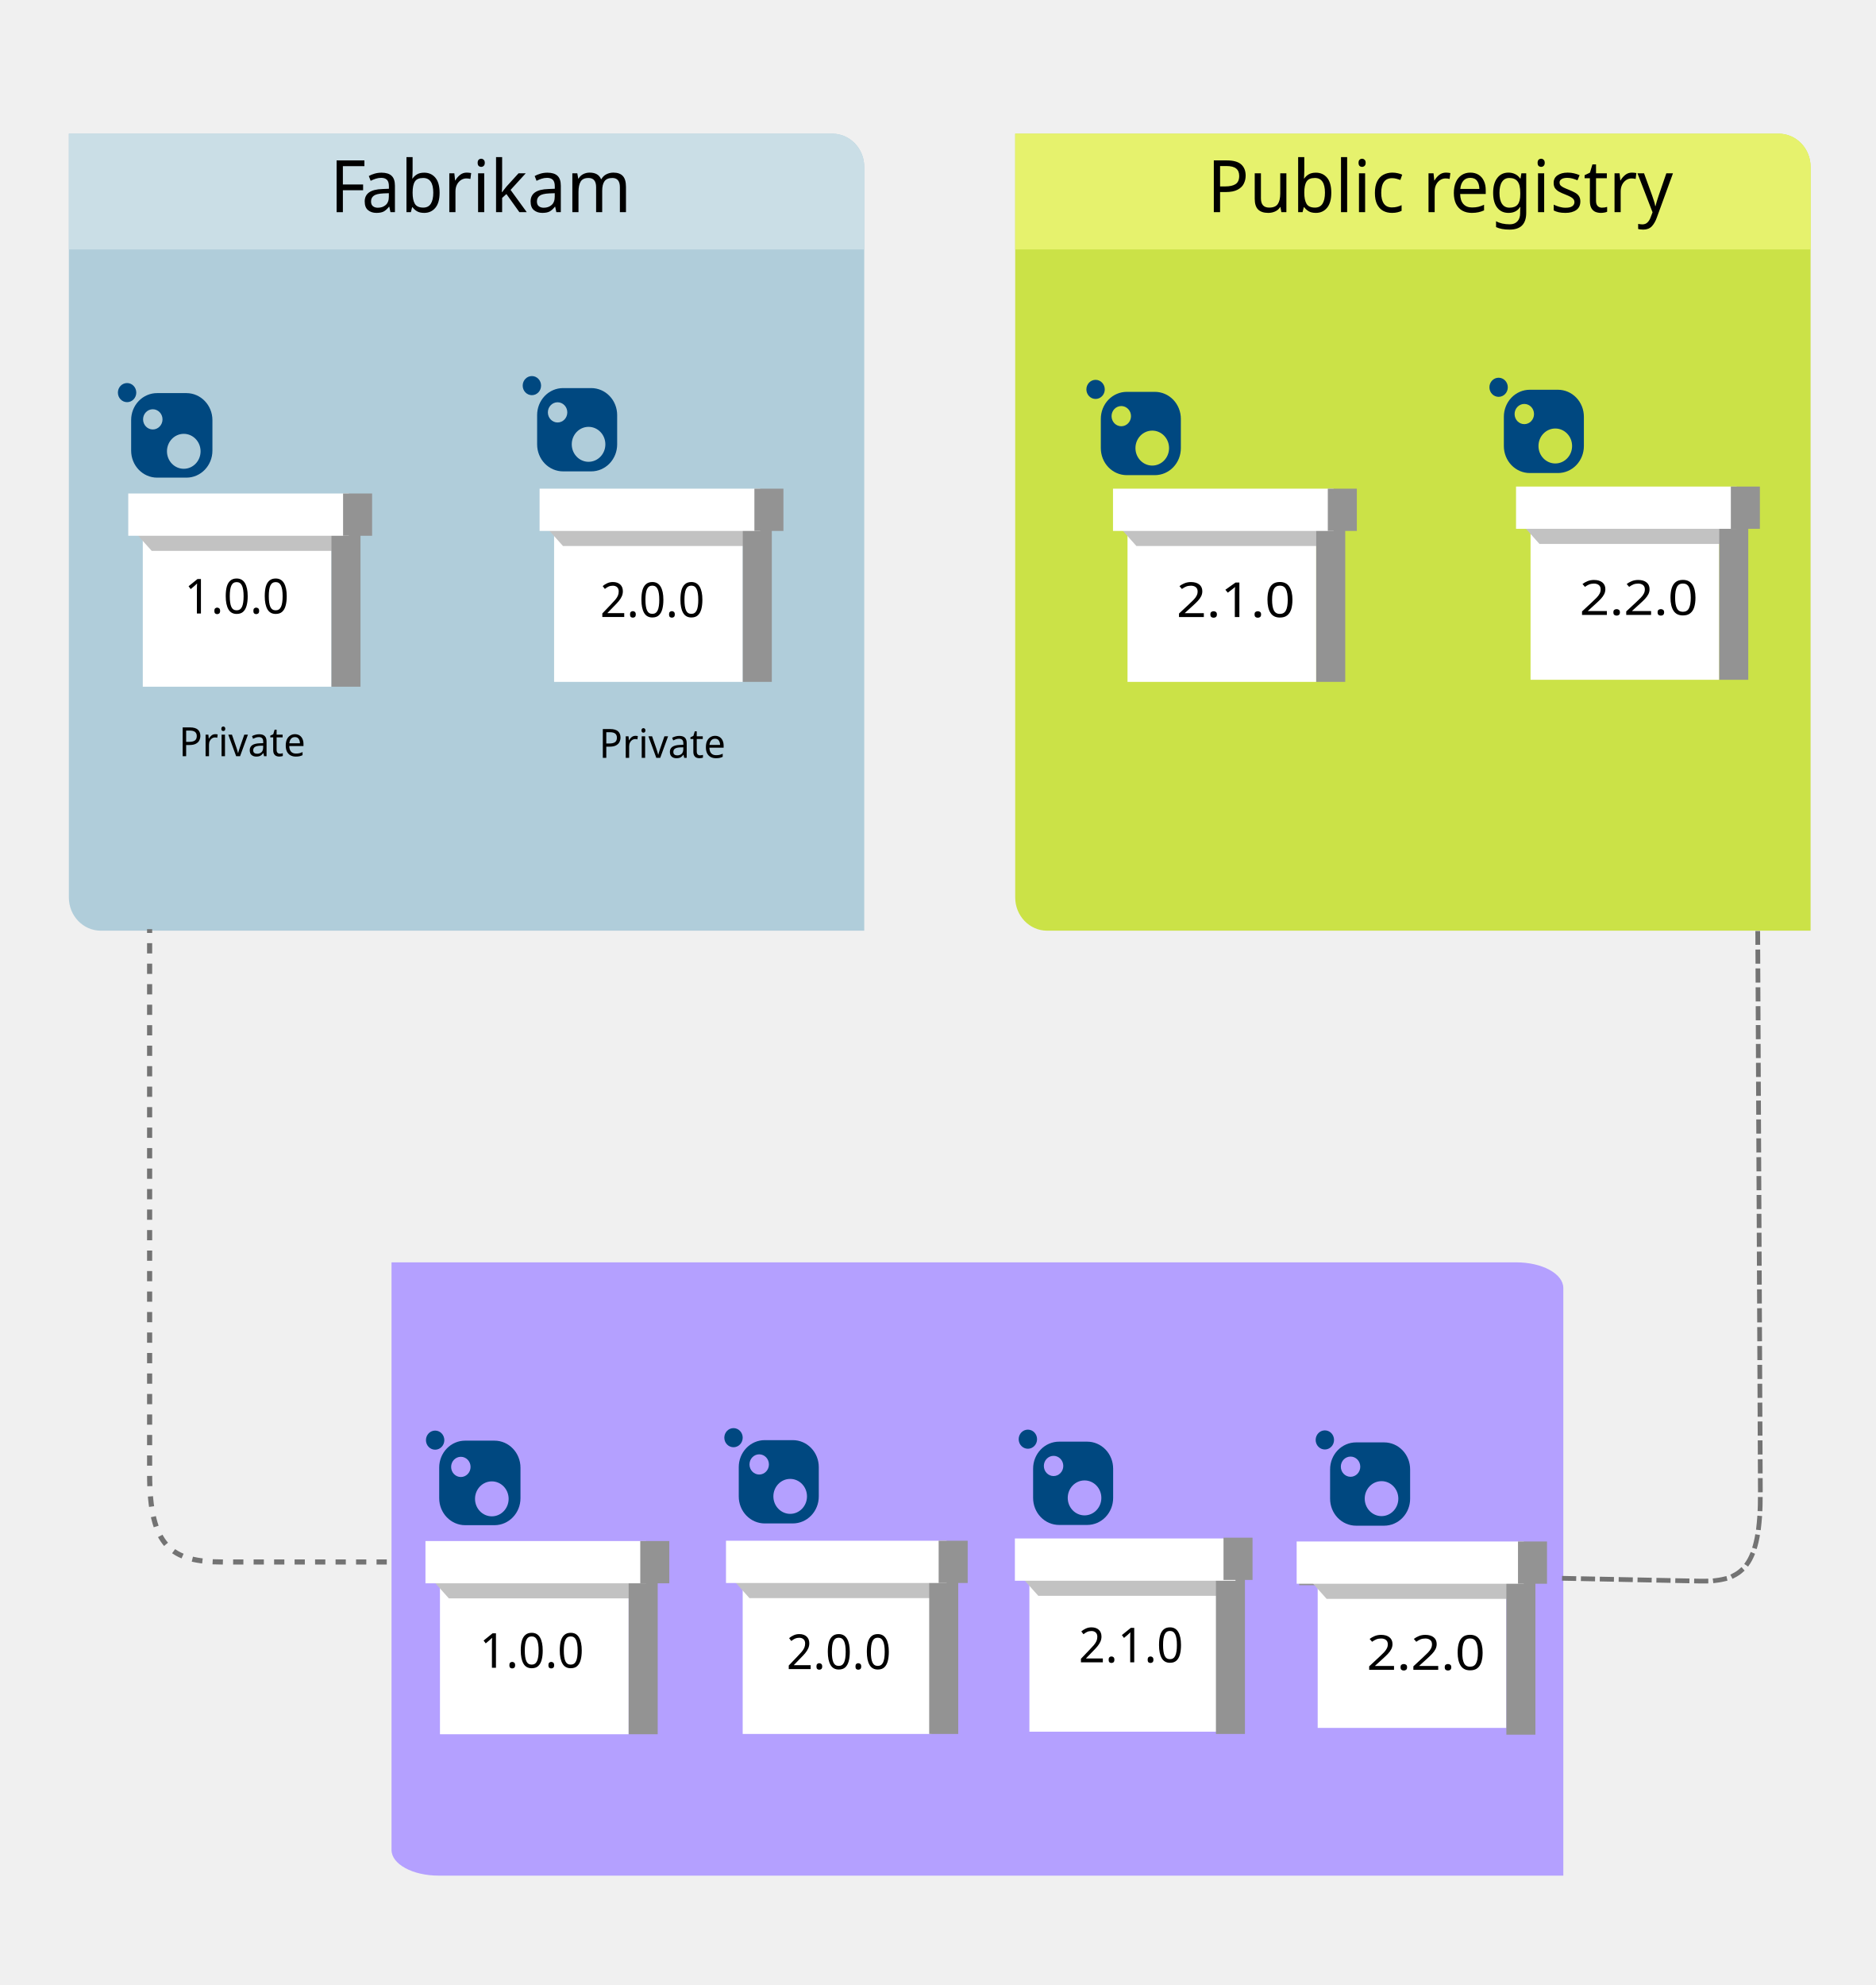
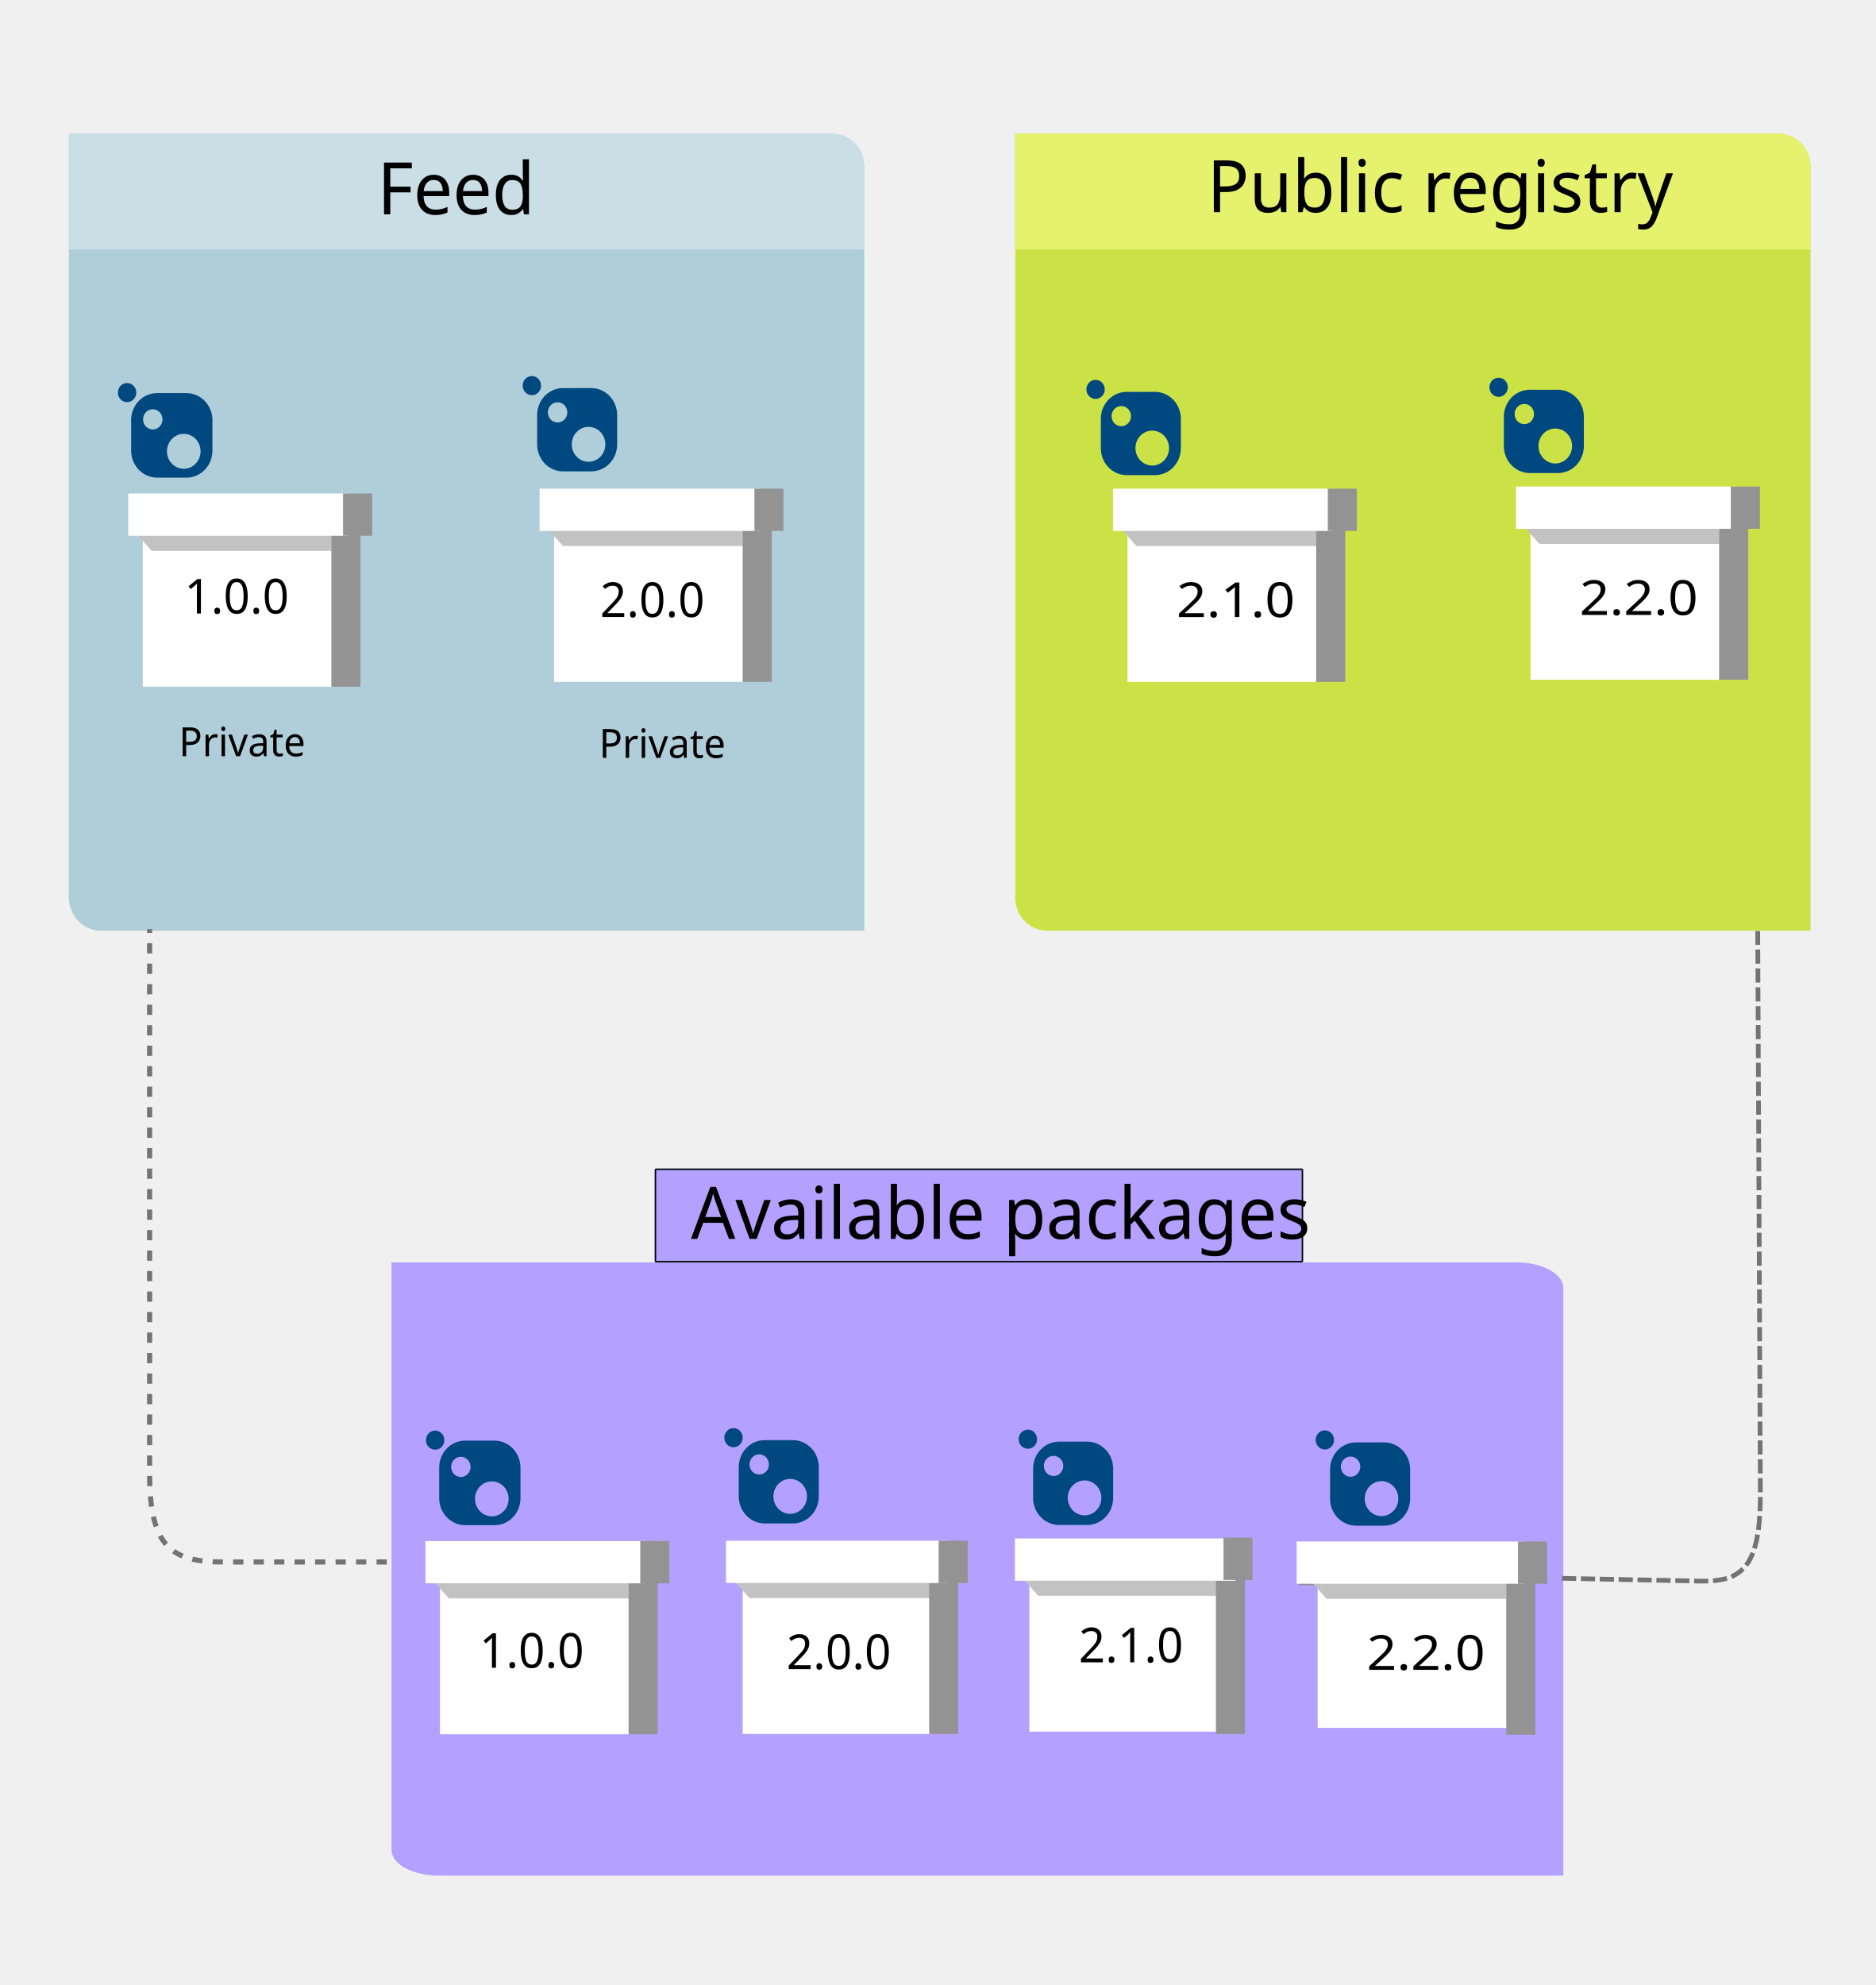
<svg xmlns="http://www.w3.org/2000/svg" xmlns:ns1="http://www.openswatchbook.org/uri/2009/osb" viewBox="0 0 463 490" version="1.1" id="svg5370" width="463" height="490">
  <defs id="defs5374">
    <linearGradient id="linearGradient13520" ns1:paint="solid">
      <stop style="stop-color:#f80000;stop-opacity:1;" offset="0" id="stop13518" />
    </linearGradient>
    <marker style="overflow:visible" id="marker7231" refX="0" refY="0" orient="auto">
      <path transform="matrix(-0.8,0,0,-0.8,-10,0)" style="fill:#000000;fill-opacity:1;fill-rule:evenodd;stroke:#000000;stroke-width:1pt;stroke-opacity:1" d="M 0,0 5,-5 -12.5,0 5,5 Z" id="path7229" />
    </marker>
    <marker style="overflow:visible" id="marker7013" refX="0" refY="0" orient="auto">
      <path transform="matrix(0.4,0,0,0.4,2.96,0.4)" style="fill:#000000;fill-opacity:1;fill-rule:evenodd;stroke:#000000;stroke-width:1pt;stroke-opacity:1" d="m -2.5,-1 c 0,2.76 -2.24,5 -5,5 -2.76,0 -5,-2.24 -5,-5 0,-2.76 2.24,-5 5,-5 2.76,0 5,2.24 5,5 z" id="path7011" />
    </marker>
    <marker style="overflow:visible" id="DotS" refX="0" refY="0" orient="auto">
      <path transform="matrix(0.2,0,0,0.2,1.48,0.2)" style="fill:#000000;fill-opacity:1;fill-rule:evenodd;stroke:#000000;stroke-width:1pt;stroke-opacity:1" d="m -2.5,-1 c 0,2.76 -2.24,5 -5,5 -2.76,0 -5,-2.24 -5,-5 0,-2.76 2.24,-5 5,-5 2.76,0 5,2.24 5,5 z" id="path6500" />
    </marker>
    <marker style="overflow:visible" id="DotM-6" refX="0" refY="0" orient="auto">
      <path transform="matrix(0.4,0,0,0.4,2.96,0.4)" style="fill:#000000;fill-opacity:1;fill-rule:evenodd;stroke:#000000;stroke-width:1pt;stroke-opacity:1" d="m -2.5,-1 c 0,2.76 -2.24,5 -5,5 -2.76,0 -5,-2.24 -5,-5 0,-2.76 2.24,-5 5,-5 2.76,0 5,2.24 5,5 z" id="path6497-2" />
    </marker>
    <marker style="overflow:visible" id="Arrow1Lend-1" refX="0" refY="0" orient="auto">
      <path transform="matrix(-0.8,0,0,-0.8,-10,0)" style="fill:#000000;fill-opacity:1;fill-rule:evenodd;stroke:#000000;stroke-width:1pt;stroke-opacity:1" d="M 0,0 5,-5 -12.5,0 5,5 Z" id="path6436-7" />
    </marker>
  </defs>
  <path d="M 250.633,33 H 439.117 A 7.883,8.198 0 0 1 447,41.198 V 229.742 H 258.517 a 7.883,8.198 0 0 1 -7.883,-8.198 z" fill="#cbe247" id="path4566" style="stroke-width:0.731" />
  <path d="m 17,33 h 188.483 a 7.883,8.198 0 0 1 7.883,8.198 V 229.742 H 24.883 A 7.883,8.198 0 0 1 17,221.544 Z" fill="#b0cdda" id="path4568" style="stroke-width:0.731" />
  <path d="M 213.367,61.567 V 41.198 A 7.883,8.198 0 0 0 205.483,33 H 17 v 28.567 z" fill="#cadee6" id="path4570" style="stroke-width:0.731" />
  <path d="M 447,61.567 V 41.198 A 7.883,8.198 0 0 0 439.117,33 H 250.633 v 28.567 z" fill="#e6f26d" id="path4572" style="stroke-width:0.731" />
-   <text transform="scale(0.9806461,1.019736)" font-size="17.54px" font-family="SegoeUI, 'Segoe UI'" id="text4578" x="83.04" y="51.362" style="stroke-width:0.731">
-     <tspan letter-spacing="-0.034em" id="tspan4574" style="stroke-width:0.619">F</tspan>
-     <tspan x="91.004" y="51.362" id="tspan4576" style="stroke-width:0.731">abrikam</tspan>
-   </text>
  <text font-size="24" font-family="SegoeUI, Segoe UI" id="text4580" style="font-style:normal;font-variant:normal;font-weight:normal;font-stretch:normal;font-size:17.54px;font-family:SegoeUI, 'Segoe UI';-inkscape-font-specification:'SegoeUI, Segoe UI, Normal';font-variant-ligatures:normal;font-variant-caps:normal;font-variant-numeric:normal;font-variant-east-asian:normal;stroke-width:0.731" x="303.877" y="51.362" transform="scale(0.9806461,1.019736)">
    <tspan id="tspan5482" x="303.877" y="51.362" style="stroke-width:0.731">Public registry</tspan>
  </text>
  <path d="M 96.661,311.612 H 374.338 a 11.614,6.332 0 0 1 11.614,6.332 V 463 H 108.275 a 11.614,6.332 0 0 1 -11.614,-6.332 z" fill="#b4a0ff" id="path4600" style="stroke-width:0.78" />
  <path d="m 188.796,355.501 a 6.401,6.656 0 0 0 -6.413,6.674 v 7.212 a 6.401,6.656 0 0 0 6.413,6.674 h 6.932 a 6.402,6.657 0 0 0 6.414,-6.674 v -7.212 a 6.402,6.657 0 0 0 -6.414,-6.674 z m -1.362,3.503 a 2.399,2.494 0 0 1 0,4.988 v 0 a 2.399,2.494 0 0 1 0,-4.988 z m 7.645,6.066 a 4.149,4.314 0 1 1 -4.147,4.314 4.148,4.313 0 0 1 4.147,-4.314 z M 181.088,352.534 a 2.269,2.359 0 1 1 -2.268,2.359 2.268,2.359 0 0 1 2.268,-2.359 z" fill="#004880" id="path4820" style="stroke-width:0.731" />
  <rect x="187.567" y="179.066" width="0" height="0" fill="#447995" id="rect4872" style="stroke-width:0.731" />
  <path d="m 261.468,355.875 a 6.401,6.656 0 0 0 -6.413,6.674 v 7.212 a 6.401,6.656 0 0 0 6.413,6.674 h 6.932 a 6.402,6.657 0 0 0 6.414,-6.674 v -7.212 a 6.402,6.657 0 0 0 -6.414,-6.674 z m -1.362,3.503 a 2.399,2.494 0 0 1 0,4.988 v 0 a 2.399,2.494 0 0 1 0,-4.988 z m 7.645,6.066 a 4.149,4.314 0 1 1 -4.147,4.314 4.148,4.313 0 0 1 4.147,-4.314 z M 253.76,352.908 a 2.269,2.359 0 1 1 -2.268,2.359 2.268,2.359 0 0 1 2.268,-2.359 z" fill="#004880" id="path5178" style="stroke-width:0.731" />
  <rect x="183.356" y="386.294" width="46.583" height="41.733" fill="#ffffff" id="rect4584-5" style="stroke-width:0.731" />
  <polygon points="123,130 54.499,130 60.069,136 123,136 " fill="#c2c2c2" id="polygon4586-2" transform="matrix(0.7166667,0,0,0.745234,141.9698,293.1393)" />
  <rect x="229.403" y="386.294" width="7.167" height="41.733" fill="#939393" id="rect4588-9" style="stroke-width:0.731" />
  <rect x="179.236" y="380.332" width="54.467" height="10.433" fill="#ffffff" id="rect4590-5" style="stroke-width:0.731" />
  <rect x="231.734" y="380.332" width="7.167" height="10.433" fill="#939393" id="rect4592-7" style="stroke-width:0.731" />
  <rect x="254.139" y="385.736" width="46.583" height="41.733" fill="#ffffff" id="rect4584-5-8" style="stroke-width:0.731" />
  <polygon points="123,130 54.499,130 60.069,136 123,136 " fill="#c2c2c2" id="polygon4586-2-8" transform="matrix(0.7166667,0,0,0.745234,213.2891,292.5817)" />
  <rect x="300.186" y="388.524" width="7.167" height="39.503" fill="#939393" id="rect4588-9-4" style="stroke-width:0.711" />
  <rect x="250.556" y="379.774" width="54.467" height="10.433" fill="#ffffff" id="rect4590-5-7" style="stroke-width:0.731" />
  <rect x="320.749" y="380.889" width="7.167" height="10.433" fill="#939393" id="rect4592-7-7" style="stroke-width:0.731" />
  <text font-size="16px" font-family="SegoeUI, 'Segoe UI'" id="text5176" x="271.566" y="402.406" style="font-style:normal;font-variant:normal;font-weight:normal;font-stretch:normal;font-size:11.693px;font-family:SegoeUI, 'Segoe UI';-inkscape-font-specification:'SegoeUI, Segoe UI, Normal';font-variant-ligatures:normal;font-variant-caps:normal;font-variant-numeric:normal;font-variant-east-asian:normal;stroke-width:0.731" transform="scale(0.9806461,1.019736)">
    <tspan id="tspan13394" x="271.566" y="402.406" style="stroke-width:0.731">2.1.0</tspan>
  </text>
  <text font-size="16px" font-family="SegoeUI, 'Segoe UI'" id="text4644" x="198.006" y="404.041" style="font-style:normal;font-variant:normal;font-weight:normal;font-stretch:normal;font-size:11.693px;font-family:SegoeUI, 'Segoe UI';-inkscape-font-specification:'SegoeUI, Segoe UI, Normal';font-variant-ligatures:normal;font-variant-caps:normal;font-variant-numeric:normal;font-variant-east-asian:normal;stroke-width:0.731" transform="scale(0.9806461,1.019736)">
    <tspan id="tspan13392" x="198.006" y="404.041" style="stroke-width:0.731">2.0.0</tspan>
  </text>
  <path d="m 108.43,362.27 v 7.553 a 6.414,6.67 0 0 0 6.414,6.67 h 7.238 a 6.414,6.67 0 0 0 6.414,-6.67 v -7.523 a 6.418,6.674 0 0 0 -6.418,-6.674 h -7.235 a 6.391,6.645 0 0 0 -6.414,6.644 z m 5.345,-2.657 a 2.399,2.494 0 0 1 0,4.989 v 0 a 2.399,2.494 0 0 1 0,-4.989 z m 7.645,6.067 a 4.149,4.314 0 1 1 -4.147,4.314 4.148,4.313 0 0 1 4.147,-4.314 z m -13.993,-12.538 a 2.269,2.359 0 1 1 -2.268,2.359 2.268,2.358 0 0 1 2.268,-2.359 z" fill="#004880" id="path4598" style="stroke-width:0.731" />
  <rect x="108.62" y="386.369" width="46.583" height="41.733" fill="#ffffff" id="rect4584" style="stroke-width:0.731" />
  <polygon points="60.069,136 123,136 123,130 54.499,130 " fill="#c2c2c2" id="polygon4586" transform="matrix(0.7166667,0,0,0.745234,67.77036,293.2147)" />
  <rect x="155.204" y="386.369" width="7.167" height="41.733" fill="#939393" id="rect4588" style="stroke-width:0.731" />
  <rect x="105.037" y="380.407" width="54.467" height="10.433" fill="#ffffff" id="rect4590" style="stroke-width:0.731" />
  <rect x="158.07" y="380.407" width="7.167" height="10.433" fill="#939393" id="rect4592" style="stroke-width:0.731" />
  <text font-size="16px" font-family="SegoeUI, 'Segoe UI'" id="text4596" x="120.704" y="403.728" style="font-style:normal;font-variant:normal;font-weight:normal;font-stretch:normal;font-size:11.693px;font-family:SegoeUI, 'Segoe UI';-inkscape-font-specification:'SegoeUI, Segoe UI, Normal';font-variant-ligatures:normal;font-variant-caps:normal;font-variant-numeric:normal;font-variant-east-asian:normal;stroke-width:0.731" transform="scale(0.9806461,1.019736)">
    <tspan id="tspan13390" x="120.704" y="403.728" style="stroke-width:0.731">1.0.0</tspan>
  </text>
  <path d="m 139.019,95.799 a 6.401,6.656 0 0 0 -6.413,6.674 v 7.212 a 6.401,6.656 0 0 0 6.413,6.674 h 6.932 a 6.402,6.657 0 0 0 6.414,-6.674 v -7.212 a 6.402,6.657 0 0 0 -6.414,-6.674 z m -1.362,3.503 a 2.399,2.494 0 0 1 0,4.988 v 0 a 2.399,2.494 0 0 1 0,-4.988 z m 7.645,6.066 a 4.149,4.314 0 1 1 -4.147,4.314 4.148,4.313 0 0 1 4.147,-4.314 z M 131.311,92.832 a 2.269,2.359 0 1 1 -2.268,2.359 2.268,2.359 0 0 1 2.268,-2.359 z" fill="#004880" id="path4820-0" style="stroke-width:0.731" />
  <path d="m 278.184,96.73 a 6.401,6.656 0 0 0 -6.413,6.674 v 7.212 a 6.401,6.656 0 0 0 6.413,6.674 h 6.932 a 6.402,6.657 0 0 0 6.414,-6.674 v -7.212 a 6.402,6.657 0 0 0 -6.414,-6.674 z m -1.362,3.503 a 2.399,2.494 0 0 1 0,4.988 v 0 a 2.399,2.494 0 0 1 0,-4.988 z m 7.645,6.066 a 4.149,4.314 0 1 1 -4.147,4.314 4.148,4.313 0 0 1 4.147,-4.314 z M 270.476,93.763 a 2.269,2.359 0 1 1 -2.268,2.359 2.268,2.359 0 0 1 2.268,-2.359 z" fill="#004880" id="path5178-0" style="stroke-width:0.731" />
  <rect x="136.796" y="126.591" width="46.583" height="41.733" fill="#ffffff" id="rect4584-5-2" style="stroke-width:0.731" />
  <polygon points="123,130 54.499,130 60.069,136 123,136 " fill="#c2c2c2" id="polygon4586-2-1" transform="matrix(0.7166667,0,0,0.745234,95.94641,33.43704)" />
  <rect x="183.38" y="126.591" width="7.167" height="41.733" fill="#939393" id="rect4588-9-3" style="stroke-width:0.731" />
  <rect x="133.213" y="120.629" width="54.467" height="10.433" fill="#ffffff" id="rect4590-5-9" style="stroke-width:0.731" />
  <rect x="186.246" y="120.629" width="7.167" height="10.433" fill="#939393" id="rect4592-7-1" style="stroke-width:0.731" />
  <rect x="278.363" y="126.591" width="46.583" height="41.733" fill="#ffffff" id="rect4584-5-8-7" style="stroke-width:0.731" />
  <polygon points="60.069,136 123,136 123,130 54.499,130 " fill="#c2c2c2" id="polygon4586-2-8-1" transform="matrix(0.7166667,0,0,0.745234,237.5125,33.43705)" />
  <rect x="324.946" y="126.591" width="7.167" height="41.733" fill="#939393" id="rect4588-9-4-5" style="stroke-width:0.731" />
  <rect x="274.779" y="120.629" width="54.467" height="10.433" fill="#ffffff" id="rect4590-5-7-5" style="stroke-width:0.731" />
  <rect x="327.812" y="120.629" width="7.167" height="10.433" fill="#939393" id="rect4592-7-7-6" style="stroke-width:0.731" />
  <text font-size="16px" font-family="SegoeUI, 'Segoe UI'" id="text5176-0" x="278.278" y="158.982" style="font-style:normal;font-variant:normal;font-weight:normal;font-stretch:normal;font-size:12.445px;font-family:SegoeUI, 'Segoe UI';-inkscape-font-specification:'SegoeUI, Segoe UI, Normal';font-variant-ligatures:normal;font-variant-caps:normal;font-variant-numeric:normal;font-variant-east-asian:normal;stroke-width:0.778" transform="scale(1.043748,0.9580856)">
    <tspan id="tspan13384" x="278.278" y="158.982" style="stroke-width:0.778">2.1.0</tspan>
  </text>
  <text font-size="16px" font-family="SegoeUI, 'Segoe UI'" id="text4644-2" x="151.075" y="149.365" style="font-style:normal;font-variant:normal;font-weight:normal;font-stretch:normal;font-size:11.693px;font-family:SegoeUI, 'Segoe UI';-inkscape-font-specification:'SegoeUI, Segoe UI, Normal';font-variant-ligatures:normal;font-variant-caps:normal;font-variant-numeric:normal;font-variant-east-asian:normal;stroke-width:0.731" transform="scale(0.9806461,1.019736)">
    <tspan id="tspan13386" x="151.075" y="149.365" style="stroke-width:0.731">2.0.0</tspan>
  </text>
  <path d="m 32.377,103.683 v 7.553 a 6.414,6.67 0 0 0 6.414,6.67 h 7.238 a 6.414,6.67 0 0 0 6.414,-6.67 v -7.523 a 6.418,6.674 0 0 0 -6.418,-6.674 h -7.235 a 6.391,6.645 0 0 0 -6.414,6.644 z m 5.345,-2.657 a 2.399,2.494 0 0 1 0,4.989 v 0 a 2.399,2.494 0 0 1 0,-4.989 z m 7.645,6.067 a 4.149,4.314 0 1 1 -4.147,4.314 4.148,4.313 0 0 1 4.147,-4.314 z M 31.374,94.556 a 2.269,2.359 0 1 1 -2.268,2.359 2.268,2.358 0 0 1 2.268,-2.359 z" fill="#004880" id="path4598-4" style="stroke-width:0.731" />
  <rect x="35.249" y="127.782" width="46.583" height="41.733" fill="#ffffff" id="rect4584-9" style="stroke-width:0.731" />
  <polygon points="123,130 54.499,130 60.069,136 123,136 " fill="#c2c2c2" id="polygon4586-3" transform="matrix(0.7166667,0,0,0.745234,-5.601037,34.62767)" />
  <rect x="81.832" y="127.782" width="7.167" height="41.733" fill="#939393" id="rect4588-3" style="stroke-width:0.731" />
  <rect x="31.666" y="121.82" width="54.467" height="10.433" fill="#ffffff" id="rect4590-8" style="stroke-width:0.731" />
  <rect x="84.699" y="121.82" width="7.167" height="10.433" fill="#939393" id="rect4592-5" style="stroke-width:0.731" />
  <text font-size="16px" font-family="SegoeUI, 'Segoe UI'" id="text4596-1" x="46.431" y="148.506" style="font-style:normal;font-variant:normal;font-weight:normal;font-stretch:normal;font-size:11.693px;font-family:SegoeUI, 'Segoe UI';-inkscape-font-specification:'SegoeUI, Segoe UI, Normal';font-variant-ligatures:normal;font-variant-caps:normal;font-variant-numeric:normal;font-variant-east-asian:normal;stroke-width:0.731" transform="scale(0.9806461,1.019736)">
    <tspan id="tspan13388" x="46.431" y="148.506" style="stroke-width:0.731">1.0.0</tspan>
  </text>
  <path d="M 95.49,385.581 H 55.035 c -12.775,0 -18.098,-3.755 -18.098,-21.781 V 229.356" fill="none" stroke="#737373" stroke-miterlimit="10" stroke-width="1.265" stroke-dasharray="2.529, 2.529" id="path13122" />
  <path d="m 386.221,389.616 33.496,0.681 c 10.578,0.215 14.967,-3.546 14.881,-22.03 l -0.646,-137.858" fill="none" stroke="#737373" stroke-miterlimit="10" stroke-width="1.73" stroke-dasharray="3.461, 3.461" id="path13122-7" style="stroke-width:1.165;stroke-linecap:square;stroke-linejoin:round;stroke-miterlimit:10;stroke-dasharray:2.33, 2.33;stroke-dashoffset:0;paint-order:markers stroke fill" />
  <path d="m 377.685,96.21 a 6.401,6.656 0 0 0 -6.413,6.674 v 7.212 a 6.401,6.656 0 0 0 6.413,6.674 h 6.932 a 6.402,6.657 0 0 0 6.414,-6.674 v -7.212 a 6.402,6.657 0 0 0 -6.414,-6.674 z m -1.362,3.503 a 2.399,2.494 0 0 1 0,4.988 v 0 a 2.399,2.494 0 0 1 0,-4.988 z m 7.645,6.066 a 4.149,4.314 0 1 1 -4.147,4.314 4.148,4.313 0 0 1 4.147,-4.314 z M 369.977,93.243 a 2.269,2.359 0 1 1 -2.268,2.359 2.268,2.359 0 0 1 2.268,-2.359 z" fill="#004880" id="path5178-0-9" style="stroke-width:0.731" />
  <rect x="377.864" y="126.071" width="46.583" height="41.733" fill="#ffffff" id="rect4584-5-8-7-9" style="stroke-width:0.731" />
  <polygon points="60.069,136 123,136 123,130 54.499,130 " fill="#c2c2c2" id="polygon4586-2-8-1-6" transform="matrix(0.7166667,0,0,0.745234,337.0137,32.91714)" />
  <rect x="424.447" y="126.071" width="7.167" height="41.733" fill="#939393" id="rect4588-9-4-5-6" style="stroke-width:0.731" />
  <rect x="374.28" y="120.109" width="54.467" height="10.433" fill="#ffffff" id="rect4590-5-7-5-7" style="stroke-width:0.731" />
  <rect x="427.314" y="120.109" width="7.167" height="10.433" fill="#939393" id="rect4592-7-7-6-1" style="stroke-width:0.731" />
  <text font-size="16px" font-family="SegoeUI, 'Segoe UI'" id="text5176-0-8" x="373.609" y="158.439" style="font-style:normal;font-variant:normal;font-weight:normal;font-stretch:normal;font-size:12.445px;font-family:SegoeUI, 'Segoe UI';-inkscape-font-specification:'SegoeUI, Segoe UI, Normal';font-variant-ligatures:normal;font-variant-caps:normal;font-variant-numeric:normal;font-variant-east-asian:normal;stroke-width:0.778" transform="scale(1.043748,0.9580856)">
    <tspan id="tspan13444" x="373.609" y="158.439" style="stroke-width:0.778">2.2.0</tspan>
  </text>
  <path d="m 334.787,356.057 a 6.401,6.656 0 0 0 -6.413,6.674 v 7.212 a 6.401,6.656 0 0 0 6.413,6.674 h 6.932 a 6.402,6.657 0 0 0 6.414,-6.674 v -7.212 a 6.402,6.657 0 0 0 -6.414,-6.674 z m -1.362,3.503 a 2.399,2.494 0 0 1 0,4.988 v 0 a 2.399,2.494 0 0 1 0,-4.988 z m 7.645,6.066 a 4.149,4.314 0 1 1 -4.147,4.314 4.148,4.313 0 0 1 4.147,-4.314 z m -13.991,-12.536 a 2.269,2.359 0 1 1 -2.268,2.359 2.268,2.359 0 0 1 2.268,-2.359 z" fill="#004880" id="path5178-0-9-9" style="stroke-width:0.731" />
  <rect x="325.313" y="386.475" width="46.583" height="40.06" fill="#ffffff" id="rect4584-5-8-7-9-3" style="stroke-width:0.716" />
  <polygon points="123,136 123,130 54.499,130 60.069,136 " fill="#c2c2c2" id="polygon4586-2-8-1-6-4" transform="matrix(0.7166667,0,0,0.745234,284.4626,293.3212)" />
  <rect x="371.896" y="386.475" width="7.167" height="41.733" fill="#939393" id="rect4588-9-4-5-6-4" style="stroke-width:0.731" />
  <rect x="320.121" y="380.514" width="56.075" height="10.433" fill="#ffffff" id="rect4590-5-7-5-7-8" style="stroke-width:0.742" />
  <rect x="374.763" y="380.514" width="7.167" height="10.433" fill="#939393" id="rect4592-7-7-6-1-0" style="stroke-width:0.731" />
  <text font-size="16px" font-family="SegoeUI, 'Segoe UI'" id="text5176-0-8-4" x="323.26" y="430.236" style="font-style:normal;font-variant:normal;font-weight:normal;font-stretch:normal;font-size:12.445px;font-family:SegoeUI, 'Segoe UI';-inkscape-font-specification:'SegoeUI, Segoe UI, Normal';font-variant-ligatures:normal;font-variant-caps:normal;font-variant-numeric:normal;font-variant-east-asian:normal;stroke-width:0.778" transform="scale(1.043748,0.9580856)">
    <tspan id="tspan13444-0" x="323.26" y="430.236" style="stroke-width:0.778">2.2.0</tspan>
  </text>
  <rect x="302.061" y="379.578" width="7.167" height="10.433" fill="#939393" id="rect4592-7-7-6-1-0-0" style="stroke-width:0.731" />
  <text font-size="24px" font-family="SegoeUI, 'Segoe UI'" id="text4578-0" x="45.037" y="183.054" style="font-style:normal;font-variant:normal;font-weight:normal;font-stretch:normal;font-size:9.744px;font-family:SegoeUI, 'Segoe UI';-inkscape-font-specification:'SegoeUI, Segoe UI, Normal';font-variant-ligatures:normal;font-variant-caps:normal;font-variant-numeric:normal;font-variant-east-asian:normal;stroke-width:0.219;stroke-miterlimit:7;stroke-dasharray:none" transform="scale(0.9806461,1.019736)">
    <tspan id="tspan13704" x="45.037" y="183.054" style="stroke-width:0.219">Private</tspan>
  </text>
  <text font-size="24px" font-family="SegoeUI, 'Segoe UI'" id="text4578-0-8" x="150.81" y="183.45" style="font-style:normal;font-variant:normal;font-weight:normal;font-stretch:normal;font-size:9.744px;font-family:SegoeUI, 'Segoe UI';-inkscape-font-specification:'SegoeUI, Segoe UI, Normal';font-variant-ligatures:normal;font-variant-caps:normal;font-variant-numeric:normal;font-variant-east-asian:normal;stroke-width:0.219;stroke-miterlimit:7;stroke-dasharray:none" transform="scale(0.9806461,1.019736)">
    <tspan id="tspan14102" x="150.81" y="183.45" style="stroke-width:0.219">Private</tspan>
  </text>
+   <text transform="scale(0.9806461,1.019736)" font-size="17.54px" font-family="SegoeUI, 'Segoe UI'" id="text4578" x="94.975" y="51.882" style="font-style:normal;font-variant:normal;font-weight:normal;font-stretch:normal;font-size:17.54px;font-family:SegoeUI, 'Segoe UI';-inkscape-font-specification:'SegoeUI, Segoe UI, Normal';font-variant-ligatures:normal;font-variant-caps:normal;font-variant-numeric:normal;font-variant-east-asian:normal;stroke-width:0.731;stroke-miterlimit:4;stroke-dasharray:none">
+     <tspan id="tspan963" x="94.975" y="51.882">Feed</tspan>
+   </text>
+   <rect style="opacity:0.998;fill:#b4a0ff;fill-opacity:1;stroke:#00070f;stroke-width:0.74;stroke-linecap:square;stroke-linejoin:round;stroke-miterlimit:4;stroke-dasharray:none;paint-order:markers stroke fill" id="rect964" width="159.366" height="22.438" x="161.997" y="288.823" />
+   <text transform="scale(0.9806461,1.019736)" font-size="17.54px" font-family="SegoeUI, 'Segoe UI'" id="text4578-3" x="173.945" y="299.89" style="font-style:normal;font-variant:normal;font-weight:normal;font-stretch:normal;font-size:17.54px;font-family:SegoeUI, 'Segoe UI';-inkscape-font-specification:'SegoeUI, Segoe UI, Normal';font-variant-ligatures:normal;font-variant-caps:normal;font-variant-numeric:normal;font-variant-east-asian:normal;stroke-width:0.731;stroke-miterlimit:4;stroke-dasharray:none">
+     <tspan id="tspan989" x="173.945" y="299.89">Available packages</tspan>
+   </text>
</svg>
